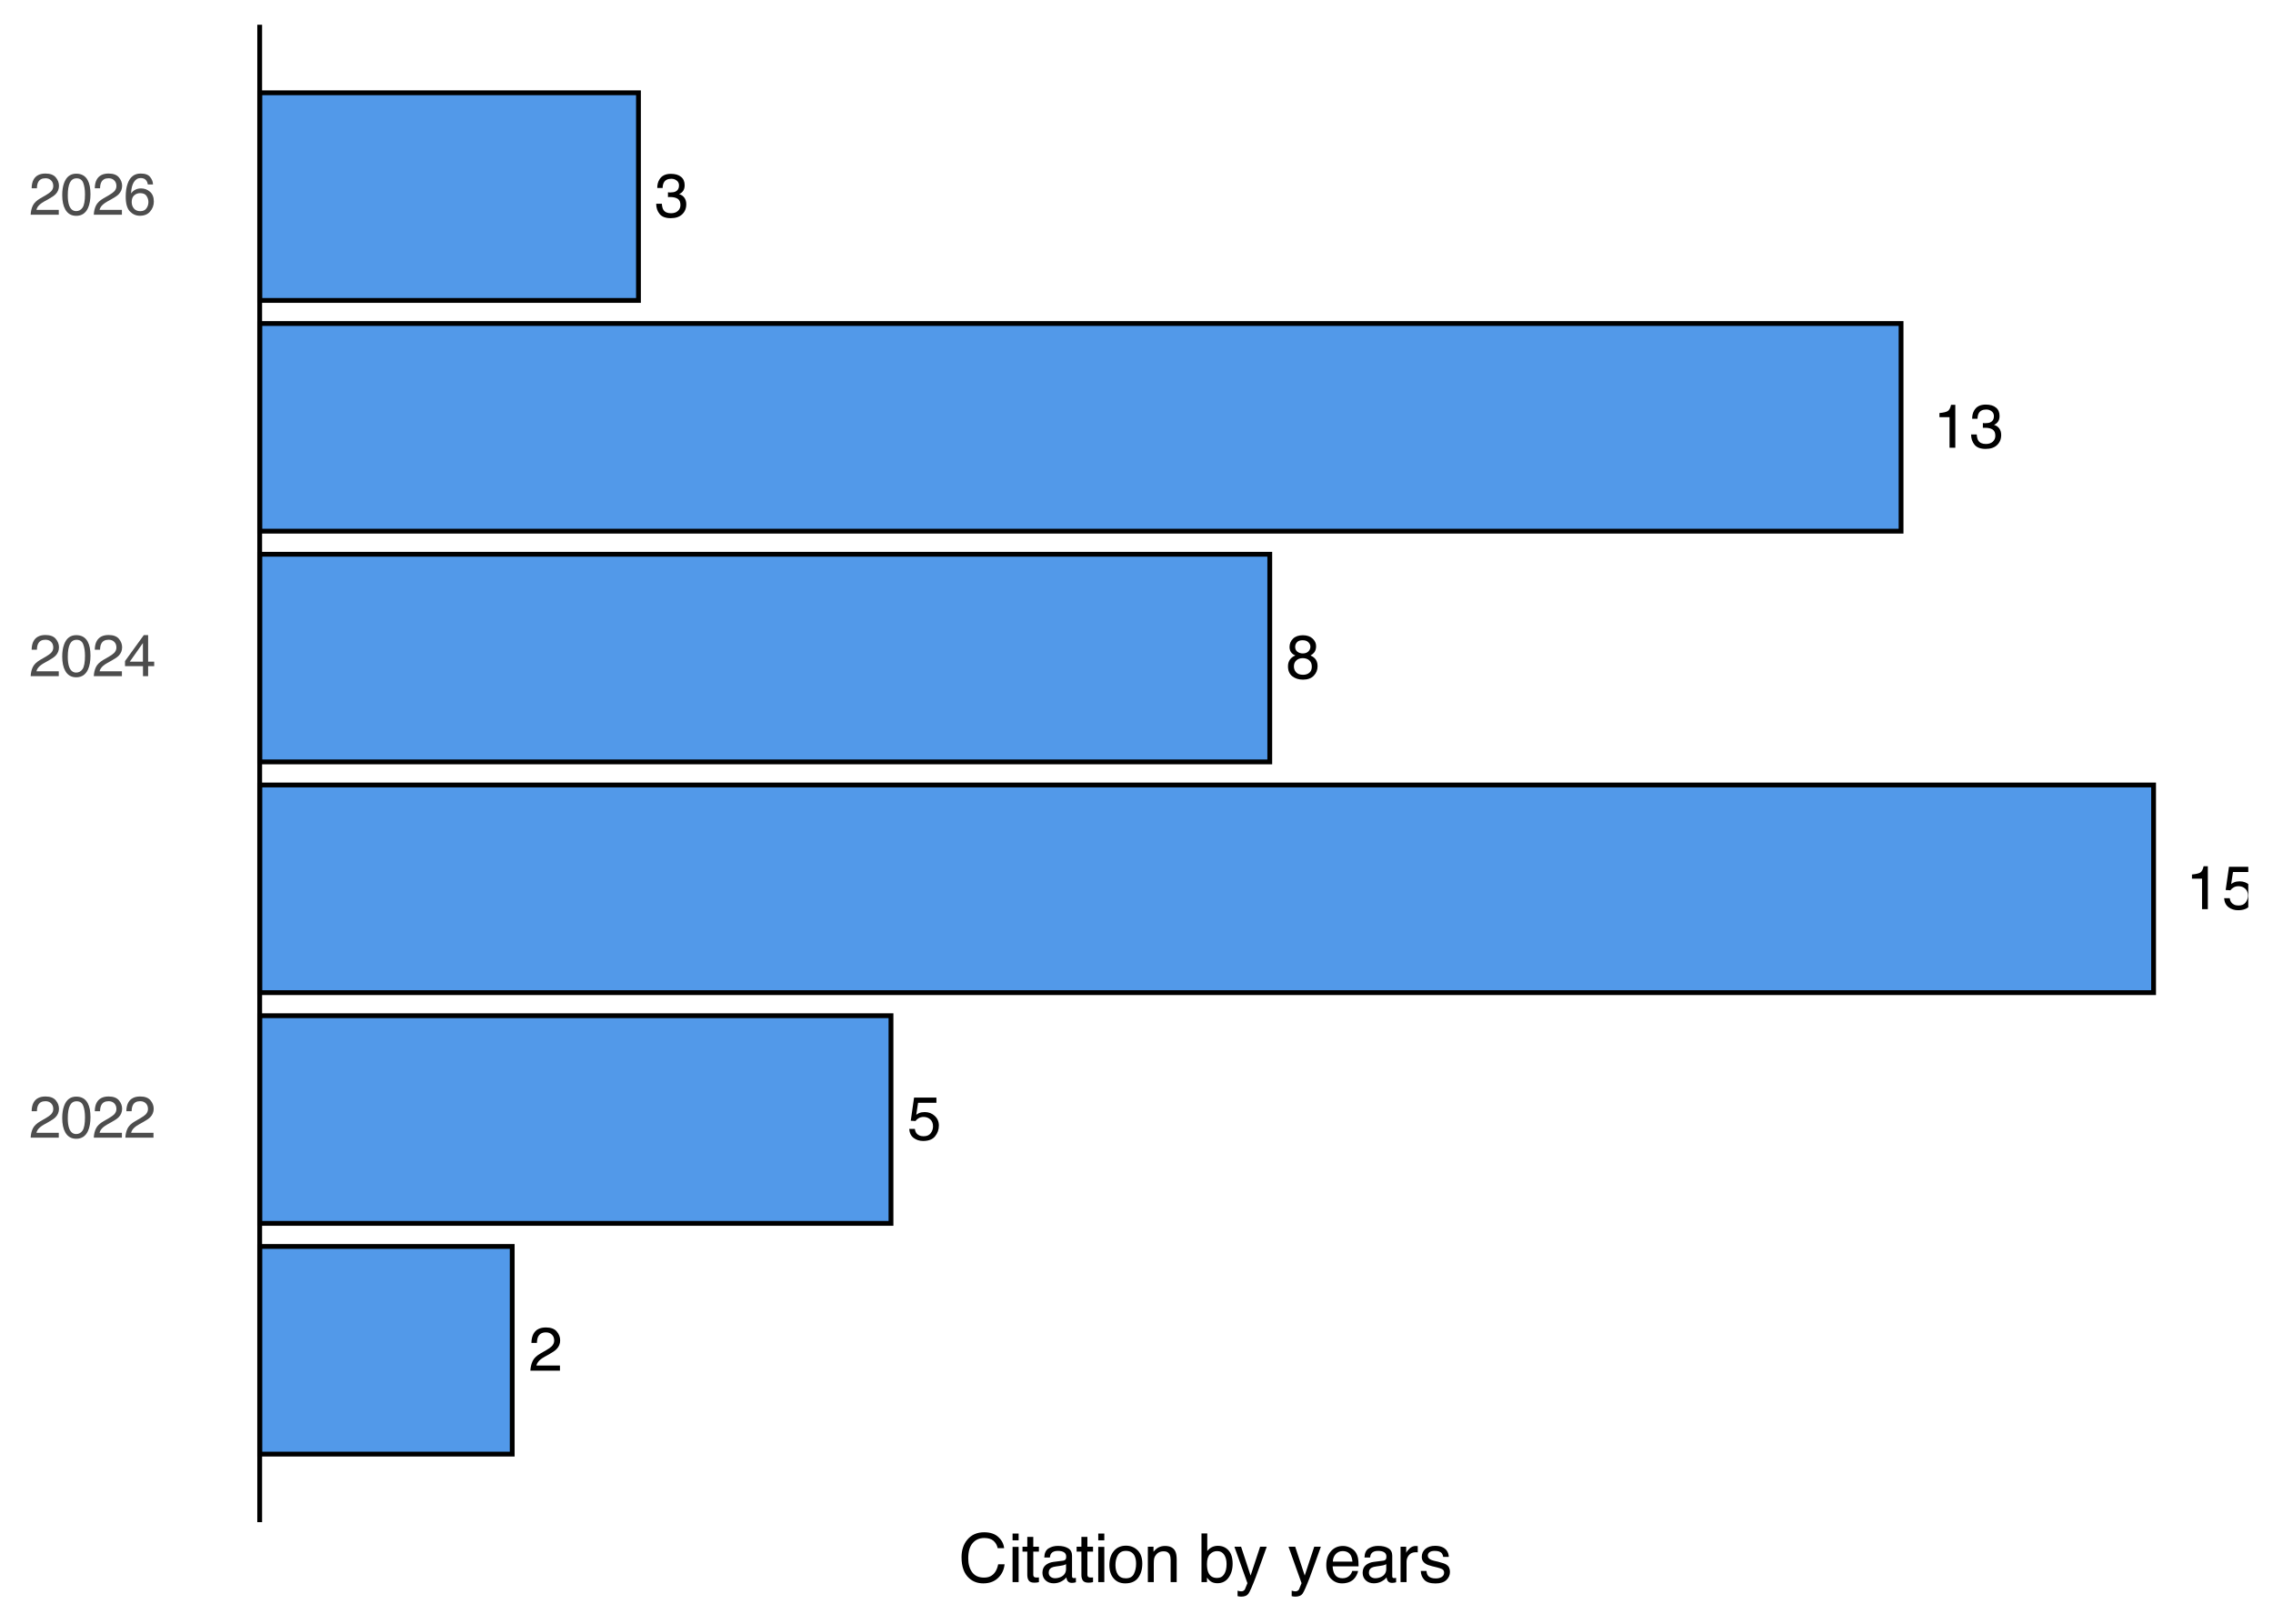
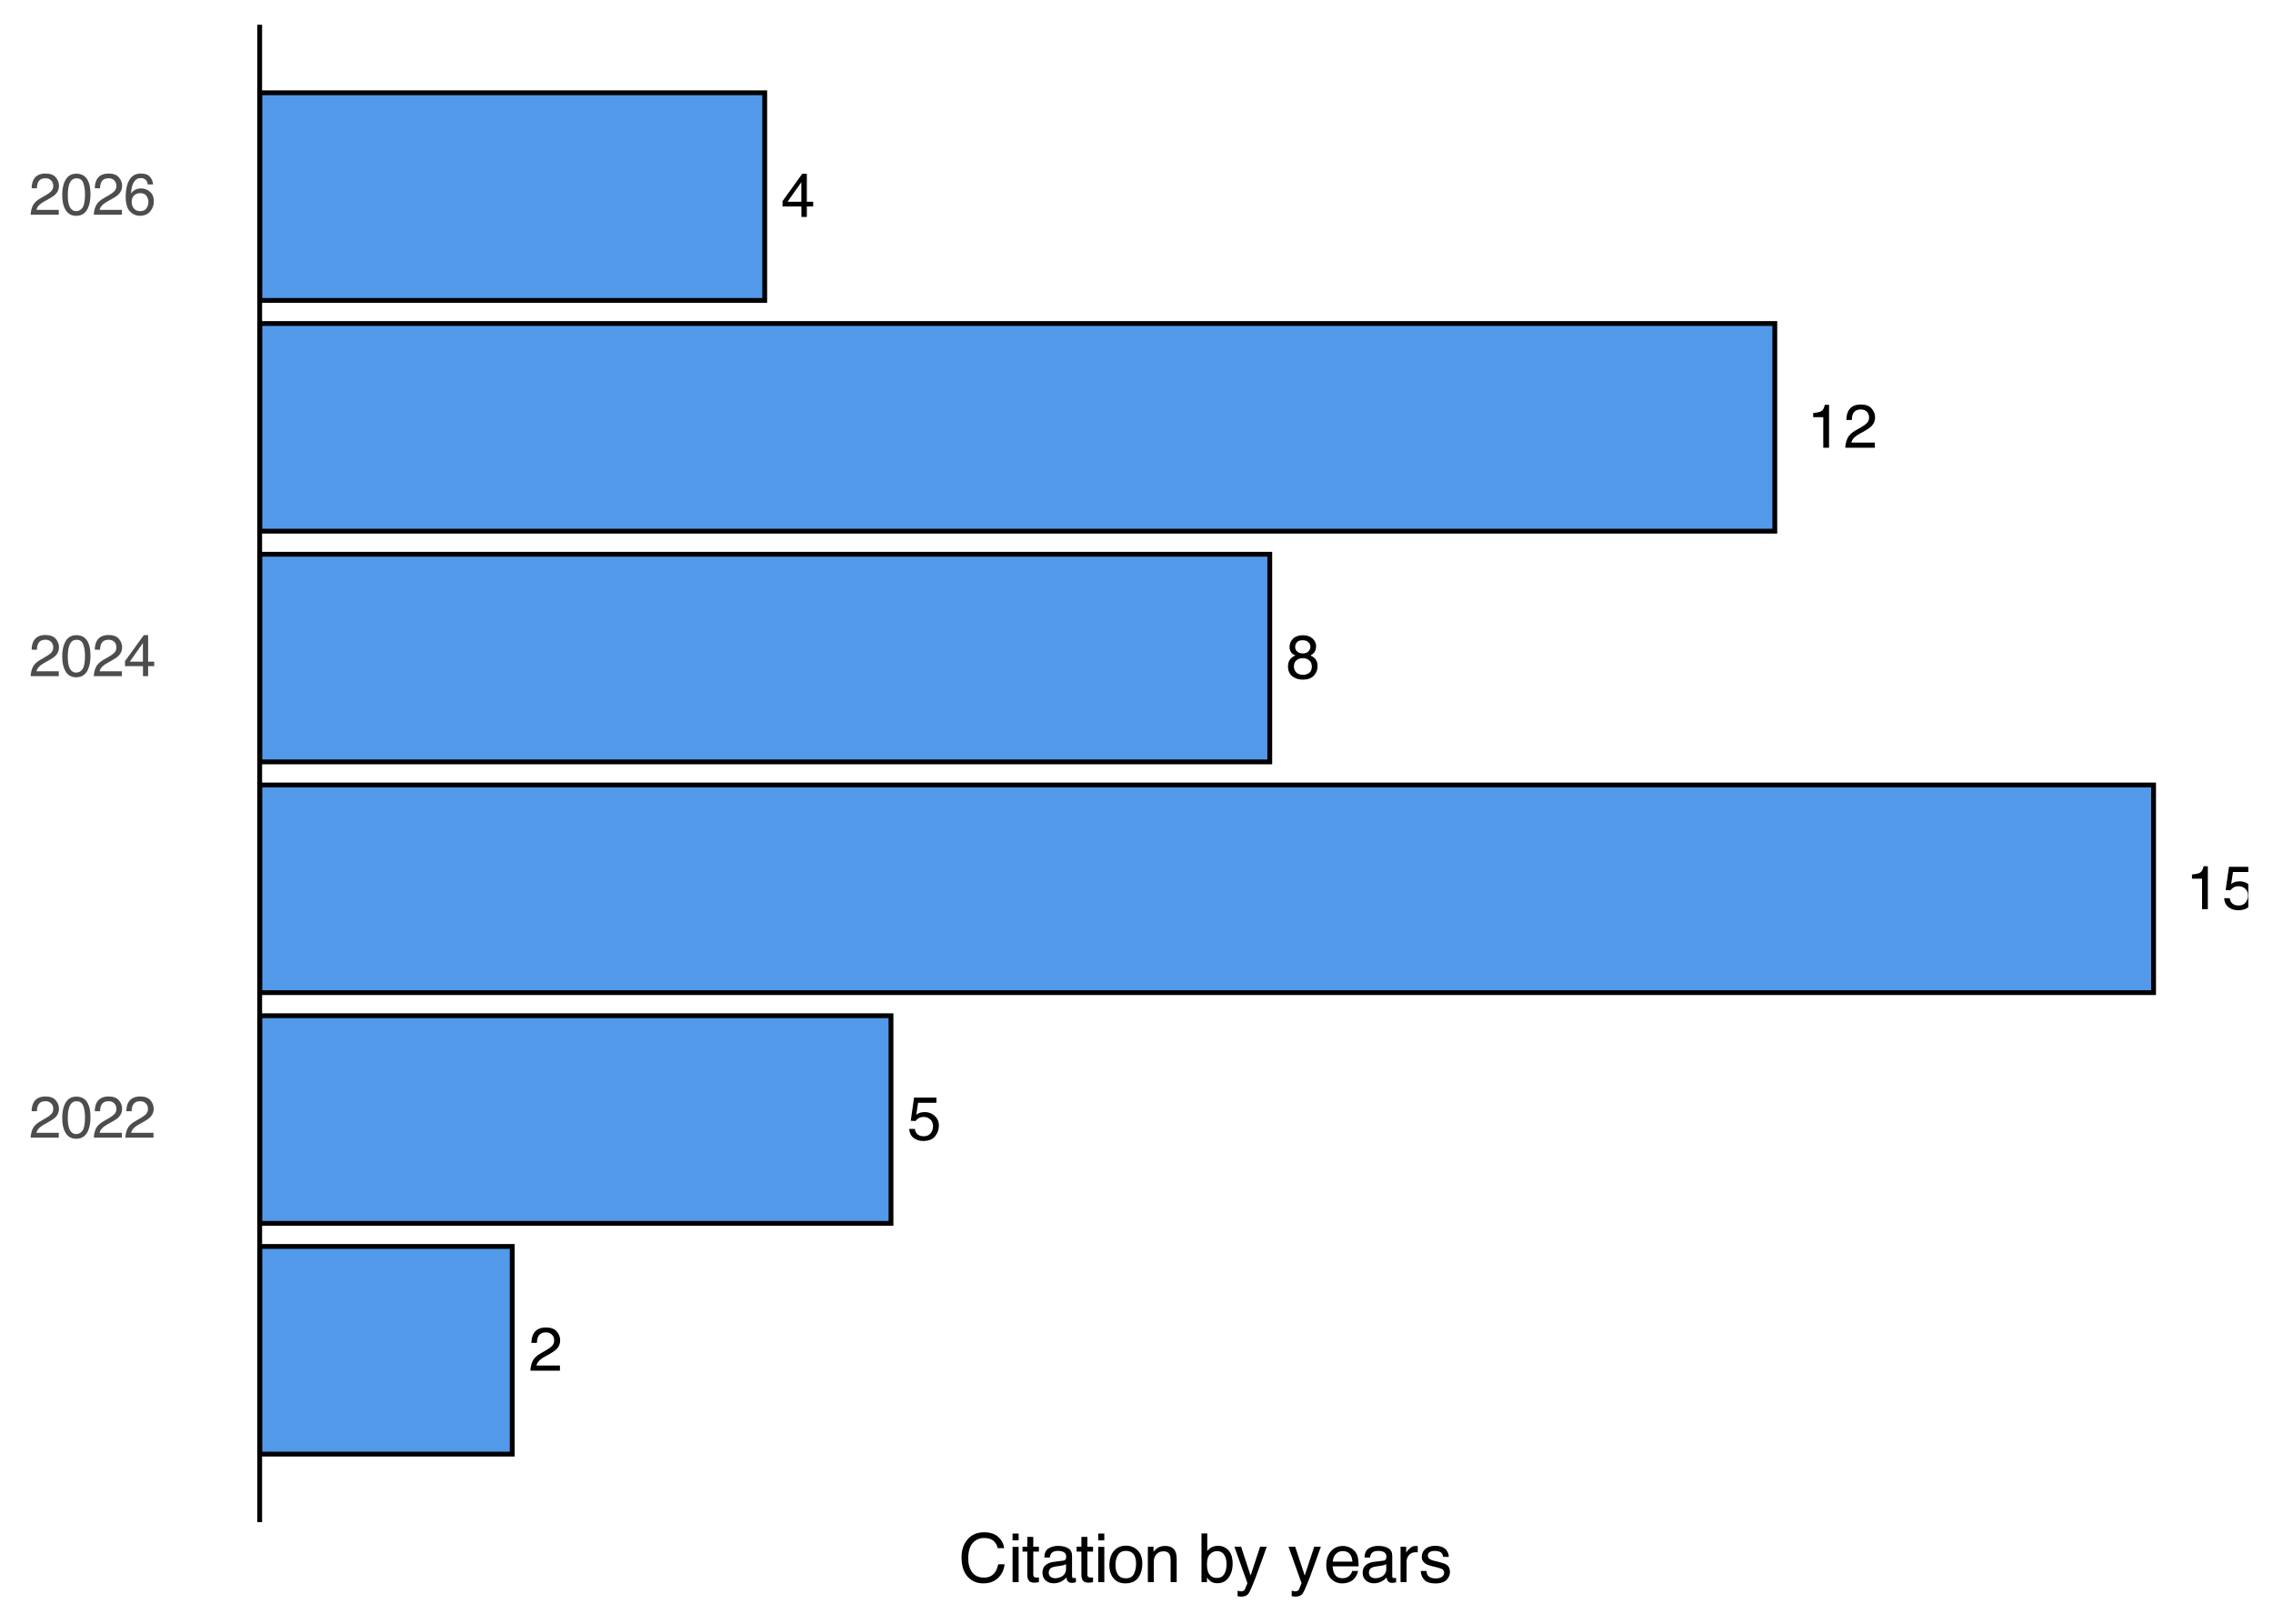
<svg xmlns="http://www.w3.org/2000/svg" xmlns:xlink="http://www.w3.org/1999/xlink" width="504" height="360" viewBox="0 0 504 360">
  <defs>
    <g>
      <g id="glyph-0-0">
        <path d="M 0.438 0 L 0.438 -9.797 L 8.219 -9.797 L 8.219 0 Z M 6.984 -1.234 L 6.984 -8.562 L 1.672 -8.562 L 1.672 -1.234 Z M 6.984 -1.234 " />
      </g>
      <g id="glyph-0-1">
        <path d="M 0.422 0 C 0.473 -0.82 0.645 -1.535 0.938 -2.141 C 1.227 -2.754 1.805 -3.312 2.672 -3.812 L 3.953 -4.547 C 4.523 -4.879 4.926 -5.164 5.156 -5.406 C 5.52 -5.77 5.703 -6.191 5.703 -6.672 C 5.703 -7.223 5.535 -7.66 5.203 -7.984 C 4.867 -8.316 4.426 -8.484 3.875 -8.484 C 3.051 -8.484 2.477 -8.172 2.156 -7.547 C 1.988 -7.211 1.895 -6.75 1.875 -6.156 L 0.656 -6.156 C 0.676 -6.988 0.832 -7.664 1.125 -8.188 C 1.645 -9.113 2.562 -9.578 3.875 -9.578 C 4.969 -9.578 5.766 -9.281 6.266 -8.688 C 6.773 -8.102 7.031 -7.445 7.031 -6.719 C 7.031 -5.957 6.758 -5.305 6.219 -4.766 C 5.906 -4.441 5.348 -4.055 4.547 -3.609 L 3.641 -3.109 C 3.203 -2.867 2.859 -2.641 2.609 -2.422 C 2.16 -2.035 1.879 -1.609 1.766 -1.141 L 6.984 -1.141 L 6.984 0 Z M 0.422 0 " />
      </g>
      <g id="glyph-0-2">
        <path d="M 1.688 -2.438 C 1.77 -1.75 2.086 -1.273 2.641 -1.016 C 2.922 -0.879 3.25 -0.812 3.625 -0.812 C 4.332 -0.812 4.859 -1.035 5.203 -1.484 C 5.547 -1.941 5.719 -2.445 5.719 -3 C 5.719 -3.664 5.516 -4.18 5.109 -4.547 C 4.703 -4.91 4.211 -5.094 3.641 -5.094 C 3.234 -5.094 2.879 -5.008 2.578 -4.844 C 2.285 -4.688 2.035 -4.469 1.828 -4.188 L 0.781 -4.25 L 1.516 -9.391 L 6.469 -9.391 L 6.469 -8.234 L 2.406 -8.234 L 2 -5.578 C 2.227 -5.742 2.441 -5.867 2.641 -5.953 C 2.992 -6.098 3.406 -6.172 3.875 -6.172 C 4.75 -6.172 5.488 -5.891 6.094 -5.328 C 6.707 -4.766 7.016 -4.051 7.016 -3.188 C 7.016 -2.281 6.734 -1.484 6.172 -0.797 C 5.617 -0.109 4.727 0.234 3.5 0.234 C 2.727 0.234 2.039 0.012 1.438 -0.422 C 0.844 -0.859 0.508 -1.531 0.438 -2.438 Z M 1.688 -2.438 " />
      </g>
      <g id="glyph-0-3">
        <path d="M 1.312 -6.766 L 1.312 -7.688 C 2.176 -7.77 2.781 -7.91 3.125 -8.109 C 3.469 -8.305 3.723 -8.773 3.891 -9.516 L 4.828 -9.516 L 4.828 0 L 3.547 0 L 3.547 -6.766 Z M 1.312 -6.766 " />
      </g>
      <g id="glyph-0-4">
        <path d="M 3.719 -5.547 C 4.238 -5.547 4.648 -5.691 4.953 -5.984 C 5.254 -6.285 5.406 -6.641 5.406 -7.047 C 5.406 -7.398 5.258 -7.723 4.969 -8.016 C 4.688 -8.316 4.254 -8.469 3.672 -8.469 C 3.098 -8.469 2.68 -8.316 2.422 -8.016 C 2.16 -7.723 2.031 -7.379 2.031 -6.984 C 2.031 -6.535 2.195 -6.18 2.531 -5.922 C 2.863 -5.672 3.258 -5.547 3.719 -5.547 Z M 3.781 -0.812 C 4.344 -0.812 4.805 -0.961 5.172 -1.266 C 5.535 -1.566 5.719 -2.016 5.719 -2.609 C 5.719 -3.234 5.531 -3.703 5.156 -4.016 C 4.781 -4.336 4.297 -4.5 3.703 -4.5 C 3.129 -4.5 2.66 -4.332 2.297 -4 C 1.93 -3.676 1.75 -3.227 1.75 -2.656 C 1.75 -2.156 1.914 -1.723 2.25 -1.359 C 2.582 -0.992 3.094 -0.812 3.781 -0.812 Z M 2.078 -5.094 C 1.742 -5.227 1.484 -5.395 1.297 -5.594 C 0.953 -5.945 0.781 -6.406 0.781 -6.969 C 0.781 -7.688 1.035 -8.301 1.547 -8.812 C 2.066 -9.32 2.797 -9.578 3.734 -9.578 C 4.648 -9.578 5.367 -9.332 5.891 -8.844 C 6.41 -8.363 6.672 -7.801 6.672 -7.156 C 6.672 -6.562 6.52 -6.082 6.219 -5.719 C 6.051 -5.508 5.789 -5.301 5.438 -5.094 C 5.832 -4.914 6.145 -4.707 6.375 -4.469 C 6.789 -4.031 7 -3.453 7 -2.734 C 7 -1.898 6.719 -1.191 6.156 -0.609 C 5.594 -0.023 4.797 0.266 3.766 0.266 C 2.828 0.266 2.035 0.012 1.391 -0.484 C 0.754 -0.984 0.438 -1.719 0.438 -2.688 C 0.438 -3.25 0.57 -3.734 0.844 -4.141 C 1.125 -4.555 1.535 -4.875 2.078 -5.094 Z M 2.078 -5.094 " />
      </g>
      <g id="glyph-0-5">
-         <path d="M 3.547 0.266 C 2.422 0.266 1.602 -0.039 1.094 -0.656 C 0.582 -1.281 0.328 -2.039 0.328 -2.938 L 1.578 -2.938 C 1.629 -2.312 1.742 -1.863 1.922 -1.594 C 2.234 -1.082 2.797 -0.828 3.609 -0.828 C 4.242 -0.828 4.75 -0.992 5.125 -1.328 C 5.508 -1.672 5.703 -2.109 5.703 -2.641 C 5.703 -3.305 5.5 -3.77 5.094 -4.031 C 4.695 -4.289 4.141 -4.422 3.422 -4.422 C 3.348 -4.422 3.27 -4.422 3.188 -4.422 C 3.102 -4.422 3.02 -4.414 2.938 -4.406 L 2.938 -5.469 C 3.062 -5.457 3.164 -5.445 3.25 -5.438 C 3.332 -5.438 3.422 -5.438 3.516 -5.438 C 3.961 -5.438 4.332 -5.504 4.625 -5.641 C 5.133 -5.891 5.391 -6.336 5.391 -6.984 C 5.391 -7.453 5.219 -7.816 4.875 -8.078 C 4.539 -8.336 4.148 -8.469 3.703 -8.469 C 2.898 -8.469 2.348 -8.203 2.047 -7.672 C 1.867 -7.379 1.77 -6.961 1.75 -6.422 L 0.562 -6.422 C 0.562 -7.129 0.707 -7.734 1 -8.234 C 1.488 -9.117 2.348 -9.562 3.578 -9.562 C 4.547 -9.562 5.297 -9.344 5.828 -8.906 C 6.367 -8.477 6.641 -7.852 6.641 -7.031 C 6.641 -6.438 6.477 -5.957 6.156 -5.594 C 5.969 -5.375 5.719 -5.195 5.406 -5.062 C 5.906 -4.926 6.297 -4.66 6.578 -4.266 C 6.859 -3.879 7 -3.398 7 -2.828 C 7 -1.91 6.695 -1.164 6.094 -0.594 C 5.5 -0.02 4.648 0.266 3.547 0.266 Z M 3.547 0.266 " />
+         <path d="M 4.516 -3.375 L 4.516 -7.703 L 1.453 -3.375 Z M 4.531 0 L 4.531 -2.328 L 0.344 -2.328 L 0.344 -3.5 L 4.719 -9.578 L 5.734 -9.578 L 5.734 -3.375 L 7.141 -3.375 L 7.141 -2.328 L 5.734 -2.328 L 5.734 0 Z M 4.531 0 " />
      </g>
      <g id="glyph-1-0">
        <path d="M 0.422 0 L 0.422 -9.328 L 7.828 -9.328 L 7.828 0 Z M 6.656 -1.172 L 6.656 -8.156 L 1.594 -8.156 L 1.594 -1.172 Z M 6.656 -1.172 " />
      </g>
      <g id="glyph-1-1">
        <path d="M 0.406 0 C 0.445 -0.781 0.609 -1.457 0.891 -2.031 C 1.172 -2.613 1.723 -3.145 2.547 -3.625 L 3.766 -4.328 C 4.305 -4.648 4.688 -4.922 4.906 -5.141 C 5.25 -5.492 5.422 -5.895 5.422 -6.344 C 5.422 -6.875 5.258 -7.297 4.938 -7.609 C 4.625 -7.922 4.207 -8.078 3.688 -8.078 C 2.895 -8.078 2.352 -7.781 2.062 -7.188 C 1.895 -6.863 1.805 -6.422 1.797 -5.859 L 0.625 -5.859 C 0.633 -6.648 0.781 -7.297 1.062 -7.797 C 1.562 -8.68 2.438 -9.125 3.688 -9.125 C 4.727 -9.125 5.488 -8.844 5.969 -8.281 C 6.445 -7.719 6.688 -7.094 6.688 -6.406 C 6.688 -5.676 6.43 -5.051 5.922 -4.531 C 5.629 -4.227 5.098 -3.863 4.328 -3.438 L 3.453 -2.953 C 3.047 -2.723 2.723 -2.504 2.484 -2.297 C 2.055 -1.93 1.789 -1.523 1.688 -1.078 L 6.641 -1.078 L 6.641 0 Z M 0.406 0 " />
      </g>
      <g id="glyph-1-2">
        <path d="M 3.516 -9.094 C 4.691 -9.094 5.539 -8.609 6.062 -7.641 C 6.469 -6.891 6.672 -5.863 6.672 -4.562 C 6.672 -3.32 6.488 -2.297 6.125 -1.484 C 5.594 -0.328 4.723 0.25 3.516 0.25 C 2.422 0.25 1.609 -0.223 1.078 -1.172 C 0.629 -1.961 0.406 -3.023 0.406 -4.359 C 0.406 -5.391 0.539 -6.273 0.812 -7.016 C 1.312 -8.398 2.211 -9.094 3.516 -9.094 Z M 3.5 -0.797 C 4.094 -0.797 4.566 -1.055 4.922 -1.578 C 5.273 -2.109 5.453 -3.086 5.453 -4.516 C 5.453 -5.547 5.32 -6.395 5.062 -7.062 C 4.812 -7.727 4.32 -8.062 3.594 -8.062 C 2.914 -8.062 2.422 -7.742 2.109 -7.109 C 1.797 -6.473 1.641 -5.539 1.641 -4.312 C 1.641 -3.383 1.738 -2.641 1.938 -2.078 C 2.25 -1.223 2.77 -0.797 3.5 -0.797 Z M 3.5 -0.797 " />
      </g>
      <g id="glyph-1-3">
        <path d="M 4.297 -3.219 L 4.297 -7.344 L 1.391 -3.219 Z M 4.312 0 L 4.312 -2.219 L 0.328 -2.219 L 0.328 -3.344 L 4.5 -9.109 L 5.453 -9.109 L 5.453 -3.219 L 6.797 -3.219 L 6.797 -2.219 L 5.453 -2.219 L 5.453 0 Z M 4.312 0 " />
      </g>
      <g id="glyph-1-4">
        <path d="M 3.797 -9.125 C 4.816 -9.125 5.523 -8.859 5.922 -8.328 C 6.328 -7.805 6.531 -7.266 6.531 -6.703 L 5.391 -6.703 C 5.328 -7.066 5.223 -7.348 5.078 -7.547 C 4.797 -7.93 4.379 -8.125 3.828 -8.125 C 3.18 -8.125 2.672 -7.828 2.297 -7.234 C 1.922 -6.648 1.711 -5.805 1.672 -4.703 C 1.93 -5.086 2.258 -5.375 2.656 -5.562 C 3.02 -5.738 3.426 -5.828 3.875 -5.828 C 4.633 -5.828 5.297 -5.582 5.859 -5.094 C 6.43 -4.602 6.719 -3.875 6.719 -2.906 C 6.719 -2.082 6.445 -1.352 5.906 -0.719 C 5.375 -0.082 4.613 0.234 3.625 0.234 C 2.77 0.234 2.031 -0.086 1.406 -0.734 C 0.789 -1.379 0.484 -2.469 0.484 -4 C 0.484 -5.125 0.625 -6.082 0.906 -6.875 C 1.426 -8.375 2.391 -9.125 3.797 -9.125 Z M 3.719 -0.781 C 4.32 -0.781 4.77 -0.984 5.062 -1.391 C 5.363 -1.797 5.516 -2.27 5.516 -2.812 C 5.516 -3.281 5.379 -3.723 5.109 -4.141 C 4.848 -4.566 4.363 -4.781 3.656 -4.781 C 3.164 -4.781 2.734 -4.613 2.359 -4.281 C 1.992 -3.957 1.812 -3.469 1.812 -2.812 C 1.812 -2.238 1.977 -1.754 2.312 -1.359 C 2.656 -0.973 3.125 -0.781 3.719 -0.781 Z M 3.719 -0.781 " />
      </g>
      <g id="glyph-2-0">
        <path d="M 0.484 0 L 0.484 -10.766 L 9.031 -10.766 L 9.031 0 Z M 7.672 -1.344 L 7.672 -9.406 L 1.828 -9.406 L 1.828 -1.344 Z M 7.672 -1.344 " />
      </g>
      <g id="glyph-2-1">
        <path d="M 5.672 -11.047 C 7.035 -11.047 8.094 -10.688 8.844 -9.969 C 9.594 -9.258 10.008 -8.445 10.094 -7.531 L 8.672 -7.531 C 8.516 -8.219 8.195 -8.766 7.719 -9.172 C 7.238 -9.578 6.562 -9.781 5.688 -9.781 C 4.633 -9.781 3.781 -9.406 3.125 -8.656 C 2.469 -7.914 2.141 -6.781 2.141 -5.25 C 2.141 -3.988 2.43 -2.961 3.016 -2.172 C 3.609 -1.391 4.488 -1 5.656 -1 C 6.727 -1 7.547 -1.41 8.109 -2.234 C 8.41 -2.672 8.633 -3.242 8.781 -3.953 L 10.203 -3.953 C 10.078 -2.816 9.656 -1.867 8.938 -1.109 C 8.082 -0.18 6.93 0.281 5.484 0.281 C 4.234 0.281 3.188 -0.098 2.344 -0.859 C 1.219 -1.859 0.656 -3.406 0.656 -5.5 C 0.656 -7.082 1.078 -8.379 1.922 -9.391 C 2.828 -10.492 4.078 -11.047 5.672 -11.047 Z M 5.391 -11.047 Z M 5.391 -11.047 " />
      </g>
      <g id="glyph-2-2">
        <path d="M 0.969 -7.812 L 2.312 -7.812 L 2.312 0 L 0.969 0 Z M 0.969 -10.766 L 2.312 -10.766 L 2.312 -9.266 L 0.969 -9.266 Z M 0.969 -10.766 " />
      </g>
      <g id="glyph-2-3">
        <path d="M 1.234 -10.031 L 2.562 -10.031 L 2.562 -7.844 L 3.812 -7.844 L 3.812 -6.766 L 2.562 -6.766 L 2.562 -1.641 C 2.562 -1.367 2.656 -1.188 2.844 -1.094 C 2.945 -1.039 3.117 -1.016 3.359 -1.016 C 3.422 -1.016 3.488 -1.016 3.562 -1.016 C 3.633 -1.023 3.719 -1.035 3.812 -1.047 L 3.812 0 C 3.664 0.039 3.508 0.07 3.344 0.094 C 3.176 0.113 3 0.125 2.812 0.125 C 2.195 0.125 1.781 -0.031 1.562 -0.344 C 1.344 -0.664 1.234 -1.078 1.234 -1.578 L 1.234 -6.766 L 0.172 -6.766 L 0.172 -7.844 L 1.234 -7.844 Z M 1.234 -10.031 " />
      </g>
      <g id="glyph-2-4">
        <path d="M 1.984 -2.094 C 1.984 -1.707 2.117 -1.406 2.391 -1.188 C 2.672 -0.969 3.004 -0.859 3.391 -0.859 C 3.848 -0.859 4.297 -0.961 4.734 -1.172 C 5.461 -1.535 5.828 -2.125 5.828 -2.938 L 5.828 -3.984 C 5.672 -3.891 5.461 -3.805 5.203 -3.734 C 4.953 -3.672 4.703 -3.625 4.453 -3.594 L 3.656 -3.484 C 3.176 -3.422 2.816 -3.32 2.578 -3.188 C 2.18 -2.957 1.984 -2.594 1.984 -2.094 Z M 5.172 -4.75 C 5.473 -4.789 5.676 -4.922 5.781 -5.141 C 5.832 -5.254 5.859 -5.422 5.859 -5.641 C 5.859 -6.086 5.695 -6.41 5.375 -6.609 C 5.062 -6.816 4.609 -6.922 4.016 -6.922 C 3.328 -6.922 2.836 -6.734 2.547 -6.359 C 2.391 -6.16 2.285 -5.859 2.234 -5.453 L 1 -5.453 C 1.031 -6.422 1.344 -7.094 1.938 -7.469 C 2.539 -7.844 3.242 -8.031 4.047 -8.031 C 4.961 -8.031 5.711 -7.852 6.297 -7.5 C 6.867 -7.156 7.156 -6.609 7.156 -5.859 L 7.156 -1.344 C 7.156 -1.207 7.18 -1.098 7.234 -1.016 C 7.285 -0.93 7.406 -0.891 7.594 -0.891 C 7.645 -0.891 7.707 -0.895 7.781 -0.906 C 7.852 -0.914 7.93 -0.926 8.016 -0.938 L 8.016 0.031 C 7.816 0.094 7.66 0.129 7.547 0.141 C 7.441 0.16 7.297 0.172 7.109 0.172 C 6.66 0.172 6.332 0.008 6.125 -0.312 C 6.02 -0.488 5.941 -0.734 5.891 -1.047 C 5.629 -0.691 5.242 -0.383 4.734 -0.125 C 4.234 0.133 3.68 0.266 3.078 0.266 C 2.348 0.266 1.75 0.043 1.281 -0.391 C 0.82 -0.836 0.594 -1.395 0.594 -2.062 C 0.594 -2.789 0.82 -3.352 1.281 -3.75 C 1.738 -4.145 2.332 -4.391 3.062 -4.484 Z M 4.078 -8.031 Z M 4.078 -8.031 " />
      </g>
      <g id="glyph-2-5">
        <path d="M 4.078 -0.844 C 4.953 -0.844 5.551 -1.172 5.875 -1.828 C 6.195 -2.492 6.359 -3.234 6.359 -4.047 C 6.359 -4.785 6.242 -5.383 6.016 -5.844 C 5.641 -6.562 5 -6.922 4.094 -6.922 C 3.289 -6.922 2.703 -6.613 2.328 -6 C 1.961 -5.383 1.781 -4.641 1.781 -3.766 C 1.781 -2.93 1.961 -2.234 2.328 -1.672 C 2.703 -1.117 3.285 -0.844 4.078 -0.844 Z M 4.125 -8.078 C 5.133 -8.078 5.988 -7.738 6.688 -7.062 C 7.383 -6.383 7.734 -5.395 7.734 -4.094 C 7.734 -2.82 7.426 -1.773 6.812 -0.953 C 6.195 -0.129 5.242 0.281 3.953 0.281 C 2.879 0.281 2.023 -0.082 1.391 -0.812 C 0.754 -1.539 0.438 -2.52 0.438 -3.75 C 0.438 -5.07 0.77 -6.125 1.438 -6.906 C 2.102 -7.688 3 -8.078 4.125 -8.078 Z M 4.094 -8.031 Z M 4.094 -8.031 " />
      </g>
      <g id="glyph-2-6">
        <path d="M 0.969 -7.844 L 2.219 -7.844 L 2.219 -6.734 C 2.594 -7.191 2.984 -7.52 3.391 -7.719 C 3.805 -7.914 4.27 -8.016 4.781 -8.016 C 5.895 -8.016 6.645 -7.629 7.031 -6.859 C 7.25 -6.43 7.359 -5.82 7.359 -5.031 L 7.359 0 L 6.016 0 L 6.016 -4.938 C 6.016 -5.414 5.945 -5.801 5.812 -6.094 C 5.57 -6.582 5.145 -6.828 4.531 -6.828 C 4.219 -6.828 3.961 -6.797 3.766 -6.734 C 3.398 -6.629 3.082 -6.414 2.812 -6.094 C 2.594 -5.832 2.445 -5.562 2.375 -5.281 C 2.312 -5.008 2.281 -4.617 2.281 -4.109 L 2.281 0 L 0.969 0 Z M 4.062 -8.031 Z M 4.062 -8.031 " />
      </g>
      <g id="glyph-2-7">
</g>
      <g id="glyph-2-8">
        <path d="M 0.859 -10.797 L 2.141 -10.797 L 2.141 -6.891 C 2.43 -7.266 2.773 -7.551 3.172 -7.75 C 3.578 -7.945 4.016 -8.047 4.484 -8.047 C 5.461 -8.047 6.254 -7.707 6.859 -7.031 C 7.461 -6.363 7.766 -5.379 7.766 -4.078 C 7.766 -2.836 7.461 -1.805 6.859 -0.984 C 6.266 -0.16 5.438 0.25 4.375 0.25 C 3.781 0.25 3.273 0.102 2.859 -0.188 C 2.617 -0.352 2.359 -0.625 2.078 -1 L 2.078 0 L 0.859 0 Z M 4.297 -0.922 C 5.004 -0.922 5.535 -1.203 5.891 -1.766 C 6.242 -2.328 6.422 -3.07 6.422 -4 C 6.422 -4.832 6.242 -5.52 5.891 -6.062 C 5.535 -6.602 5.016 -6.875 4.328 -6.875 C 3.723 -6.875 3.195 -6.648 2.75 -6.203 C 2.301 -5.754 2.078 -5.02 2.078 -4 C 2.078 -3.27 2.164 -2.676 2.344 -2.219 C 2.695 -1.352 3.348 -0.922 4.297 -0.922 Z M 4.297 -0.922 " />
      </g>
      <g id="glyph-2-9">
        <path d="M 5.859 -7.844 L 7.328 -7.844 C 7.141 -7.344 6.727 -6.195 6.094 -4.406 C 5.613 -3.051 5.211 -1.953 4.891 -1.109 C 4.129 0.887 3.594 2.109 3.281 2.547 C 2.969 2.992 2.426 3.219 1.656 3.219 C 1.477 3.219 1.336 3.207 1.234 3.188 C 1.129 3.176 1.004 3.148 0.859 3.109 L 0.859 1.906 C 1.086 1.969 1.254 2.004 1.359 2.016 C 1.461 2.035 1.555 2.047 1.641 2.047 C 1.879 2.047 2.055 2.004 2.172 1.922 C 2.285 1.848 2.383 1.754 2.469 1.641 C 2.488 1.598 2.57 1.395 2.719 1.031 C 2.875 0.664 2.984 0.398 3.047 0.234 L 0.156 -7.844 L 1.641 -7.844 L 3.75 -1.453 Z M 3.75 -8.031 Z M 3.75 -8.031 " />
      </g>
      <g id="glyph-2-10">
        <path d="M 4.234 -8.016 C 4.785 -8.016 5.32 -7.883 5.844 -7.625 C 6.375 -7.363 6.773 -7.023 7.047 -6.609 C 7.305 -6.211 7.484 -5.754 7.578 -5.234 C 7.648 -4.867 7.688 -4.289 7.688 -3.5 L 1.938 -3.5 C 1.969 -2.707 2.156 -2.066 2.5 -1.578 C 2.852 -1.098 3.398 -0.859 4.141 -0.859 C 4.828 -0.859 5.375 -1.086 5.781 -1.547 C 6.02 -1.805 6.188 -2.113 6.281 -2.469 L 7.578 -2.469 C 7.547 -2.176 7.43 -1.852 7.234 -1.5 C 7.047 -1.145 6.832 -0.852 6.594 -0.625 C 6.188 -0.238 5.691 0.02 5.109 0.156 C 4.785 0.238 4.426 0.281 4.031 0.281 C 3.051 0.281 2.223 -0.07 1.547 -0.781 C 0.867 -1.5 0.531 -2.492 0.531 -3.766 C 0.531 -5.023 0.867 -6.047 1.547 -6.828 C 2.234 -7.617 3.129 -8.016 4.234 -8.016 Z M 6.328 -4.547 C 6.273 -5.117 6.156 -5.578 5.969 -5.922 C 5.602 -6.555 5 -6.875 4.156 -6.875 C 3.551 -6.875 3.039 -6.656 2.625 -6.219 C 2.219 -5.781 2.004 -5.223 1.984 -4.547 Z M 4.109 -8.031 Z M 4.109 -8.031 " />
      </g>
      <g id="glyph-2-11">
        <path d="M 1 -7.844 L 2.25 -7.844 L 2.25 -6.484 C 2.352 -6.754 2.602 -7.078 3 -7.453 C 3.406 -7.828 3.867 -8.016 4.391 -8.016 C 4.422 -8.016 4.461 -8.008 4.516 -8 C 4.578 -8 4.676 -7.992 4.812 -7.984 L 4.812 -6.594 C 4.738 -6.602 4.664 -6.609 4.594 -6.609 C 4.531 -6.617 4.461 -6.625 4.391 -6.625 C 3.723 -6.625 3.211 -6.41 2.859 -5.984 C 2.504 -5.555 2.328 -5.066 2.328 -4.516 L 2.328 0 L 1 0 Z M 1 -7.844 " />
      </g>
      <g id="glyph-2-12">
        <path d="M 1.75 -2.469 C 1.789 -2.02 1.898 -1.68 2.078 -1.453 C 2.41 -1.023 2.988 -0.812 3.812 -0.812 C 4.301 -0.812 4.727 -0.914 5.094 -1.125 C 5.469 -1.344 5.656 -1.672 5.656 -2.109 C 5.656 -2.453 5.504 -2.711 5.203 -2.891 C 5.016 -2.992 4.641 -3.117 4.078 -3.266 L 3.031 -3.516 C 2.363 -3.68 1.867 -3.867 1.547 -4.078 C 0.984 -4.43 0.703 -4.926 0.703 -5.562 C 0.703 -6.301 0.969 -6.898 1.5 -7.359 C 2.039 -7.816 2.758 -8.047 3.656 -8.047 C 4.844 -8.047 5.695 -7.703 6.219 -7.016 C 6.539 -6.566 6.695 -6.094 6.688 -5.594 L 5.453 -5.594 C 5.422 -5.883 5.316 -6.156 5.141 -6.406 C 4.836 -6.75 4.312 -6.922 3.562 -6.922 C 3.062 -6.922 2.68 -6.82 2.422 -6.625 C 2.172 -6.438 2.047 -6.188 2.047 -5.875 C 2.047 -5.539 2.211 -5.27 2.547 -5.062 C 2.742 -4.938 3.031 -4.828 3.406 -4.734 L 4.281 -4.531 C 5.227 -4.301 5.863 -4.078 6.188 -3.859 C 6.695 -3.523 6.953 -2.992 6.953 -2.266 C 6.953 -1.566 6.688 -0.961 6.156 -0.453 C 5.633 0.043 4.832 0.297 3.75 0.297 C 2.582 0.297 1.754 0.027 1.266 -0.5 C 0.773 -1.031 0.516 -1.688 0.484 -2.469 Z M 3.703 -8.031 Z M 3.703 -8.031 " />
      </g>
    </g>
    <clipPath id="clip-0">
      <path clip-rule="nonzero" d="M 486 192 L 498.52 192 L 498.52 202 L 486 202 Z M 486 192 " />
    </clipPath>
    <clipPath id="clip-1">
      <path clip-rule="nonzero" d="M 57 5.48 L 59 5.48 L 59 337.48 L 57 337.48 Z M 57 5.48 " />
    </clipPath>
  </defs>
  <rect x="-50.4" y="-36" width="604.8" height="432" fill="rgb(100%, 100%, 100%)" fill-opacity="1" />
  <path fill-rule="nonzero" fill="rgb(15.294%, 50.196%, 89.02%)" fill-opacity="0.8" stroke-width="1.067" stroke-linecap="butt" stroke-linejoin="miter" stroke="rgb(0%, 0%, 0%)" stroke-opacity="1" stroke-miterlimit="10" d="M 57.582 322.391 L 113.574 322.391 L 113.574 276.352 L 57.582 276.352 Z M 57.582 322.391 " />
  <path fill-rule="nonzero" fill="rgb(15.294%, 50.196%, 89.02%)" fill-opacity="0.8" stroke-width="1.067" stroke-linecap="butt" stroke-linejoin="miter" stroke="rgb(0%, 0%, 0%)" stroke-opacity="1" stroke-miterlimit="10" d="M 57.582 271.234 L 197.562 271.234 L 197.562 225.195 L 57.582 225.195 Z M 57.582 271.234 " />
  <path fill-rule="nonzero" fill="rgb(15.294%, 50.196%, 89.02%)" fill-opacity="0.8" stroke-width="1.067" stroke-linecap="butt" stroke-linejoin="miter" stroke="rgb(0%, 0%, 0%)" stroke-opacity="1" stroke-miterlimit="10" d="M 57.582 220.078 L 477.523 220.078 L 477.523 174.039 L 57.582 174.039 Z M 57.582 220.078 " />
  <path fill-rule="nonzero" fill="rgb(15.294%, 50.196%, 89.02%)" fill-opacity="0.8" stroke-width="1.067" stroke-linecap="butt" stroke-linejoin="miter" stroke="rgb(0%, 0%, 0%)" stroke-opacity="1" stroke-miterlimit="10" d="M 57.582 168.922 L 281.551 168.922 L 281.551 122.883 L 57.582 122.883 Z M 57.582 168.922 " />
-   <path fill-rule="nonzero" fill="rgb(15.294%, 50.196%, 89.02%)" fill-opacity="0.8" stroke-width="1.067" stroke-linecap="butt" stroke-linejoin="miter" stroke="rgb(0%, 0%, 0%)" stroke-opacity="1" stroke-miterlimit="10" d="M 57.582 117.766 L 421.531 117.766 L 421.531 71.727 L 57.582 71.727 Z M 57.582 117.766 " />
-   <path fill-rule="nonzero" fill="rgb(15.294%, 50.196%, 89.02%)" fill-opacity="0.8" stroke-width="1.067" stroke-linecap="butt" stroke-linejoin="miter" stroke="rgb(0%, 0%, 0%)" stroke-opacity="1" stroke-miterlimit="10" d="M 57.582 66.609 L 141.57 66.609 L 141.57 20.57 L 57.582 20.57 Z M 57.582 66.609 " />
+   <path fill-rule="nonzero" fill="rgb(15.294%, 50.196%, 89.02%)" fill-opacity="0.8" stroke-width="1.067" stroke-linecap="butt" stroke-linejoin="miter" stroke="rgb(0%, 0%, 0%)" stroke-opacity="1" stroke-miterlimit="10" d="M 57.582 117.766 L 393.535 117.766 L 393.535 71.727 L 57.582 71.727 Z M 57.582 117.766 " />
+   <path fill-rule="nonzero" fill="rgb(15.294%, 50.196%, 89.02%)" fill-opacity="0.8" stroke-width="1.067" stroke-linecap="butt" stroke-linejoin="miter" stroke="rgb(0%, 0%, 0%)" stroke-opacity="1" stroke-miterlimit="10" d="M 57.582 66.609 L 169.566 66.609 L 169.566 20.57 L 57.582 20.57 Z M 57.582 66.609 " />
  <g fill="rgb(0%, 0%, 0%)" fill-opacity="1">
    <use xlink:href="#glyph-0-1" x="117.176" y="303.887" />
  </g>
  <g fill="rgb(0%, 0%, 0%)" fill-opacity="1">
    <use xlink:href="#glyph-0-2" x="201.164" y="252.73" />
  </g>
  <g clip-path="url(#clip-0)">
    <g fill="rgb(0%, 0%, 0%)" fill-opacity="1">
      <use xlink:href="#glyph-0-3" x="484.723" y="201.574" />
      <use xlink:href="#glyph-0-2" x="492.723" y="201.574" />
    </g>
  </g>
  <g fill="rgb(0%, 0%, 0%)" fill-opacity="1">
    <use xlink:href="#glyph-0-4" x="285.152" y="150.418" />
  </g>
  <g fill="rgb(0%, 0%, 0%)" fill-opacity="1">
-     <use xlink:href="#glyph-0-3" x="428.73" y="99.262" />
-     <use xlink:href="#glyph-0-5" x="436.73" y="99.262" />
+     <use xlink:href="#glyph-0-3" x="400.734" y="99.262" />
+     <use xlink:href="#glyph-0-1" x="408.734" y="99.262" />
  </g>
  <g fill="rgb(0%, 0%, 0%)" fill-opacity="1">
-     <use xlink:href="#glyph-0-5" x="145.172" y="48.105" />
+     <use xlink:href="#glyph-0-5" x="173.168" y="48.105" />
  </g>
  <g clip-path="url(#clip-1)">
    <path fill="none" stroke-width="1.067" stroke-linecap="butt" stroke-linejoin="round" stroke="rgb(0%, 0%, 0%)" stroke-opacity="1" stroke-miterlimit="10" d="M 57.582 337.48 L 57.582 5.48 " />
  </g>
  <g fill="rgb(30.196%, 30.196%, 30.196%)" fill-opacity="1">
    <use xlink:href="#glyph-1-1" x="6.391" y="252.226" />
    <use xlink:href="#glyph-1-2" x="13.391" y="252.226" />
    <use xlink:href="#glyph-1-1" x="20.391" y="252.226" />
    <use xlink:href="#glyph-1-1" x="27.391" y="252.226" />
  </g>
  <g fill="rgb(30.196%, 30.196%, 30.196%)" fill-opacity="1">
    <use xlink:href="#glyph-1-1" x="6.391" y="149.913" />
    <use xlink:href="#glyph-1-2" x="13.391" y="149.913" />
    <use xlink:href="#glyph-1-1" x="20.391" y="149.913" />
    <use xlink:href="#glyph-1-3" x="27.391" y="149.913" />
  </g>
  <g fill="rgb(30.196%, 30.196%, 30.196%)" fill-opacity="1">
    <use xlink:href="#glyph-1-1" x="6.391" y="47.601" />
    <use xlink:href="#glyph-1-2" x="13.391" y="47.601" />
    <use xlink:href="#glyph-1-1" x="20.391" y="47.601" />
    <use xlink:href="#glyph-1-4" x="27.391" y="47.601" />
  </g>
  <g fill="rgb(0%, 0%, 0%)" fill-opacity="1">
    <use xlink:href="#glyph-2-1" x="212.551" y="350.77" />
    <use xlink:href="#glyph-2-2" x="223.551" y="350.77" />
    <use xlink:href="#glyph-2-3" x="226.551" y="350.77" />
    <use xlink:href="#glyph-2-4" x="230.551" y="350.77" />
    <use xlink:href="#glyph-2-3" x="238.551" y="350.77" />
    <use xlink:href="#glyph-2-2" x="242.551" y="350.77" />
    <use xlink:href="#glyph-2-5" x="245.551" y="350.77" />
    <use xlink:href="#glyph-2-6" x="253.551" y="350.77" />
    <use xlink:href="#glyph-2-7" x="261.551" y="350.77" />
    <use xlink:href="#glyph-2-8" x="265.551" y="350.77" />
    <use xlink:href="#glyph-2-9" x="273.551" y="350.77" />
    <use xlink:href="#glyph-2-7" x="281.551" y="350.77" />
    <use xlink:href="#glyph-2-9" x="285.551" y="350.77" />
    <use xlink:href="#glyph-2-10" x="293.551" y="350.77" />
    <use xlink:href="#glyph-2-4" x="301.551" y="350.77" />
    <use xlink:href="#glyph-2-11" x="309.551" y="350.77" />
    <use xlink:href="#glyph-2-12" x="314.551" y="350.77" />
  </g>
</svg>
